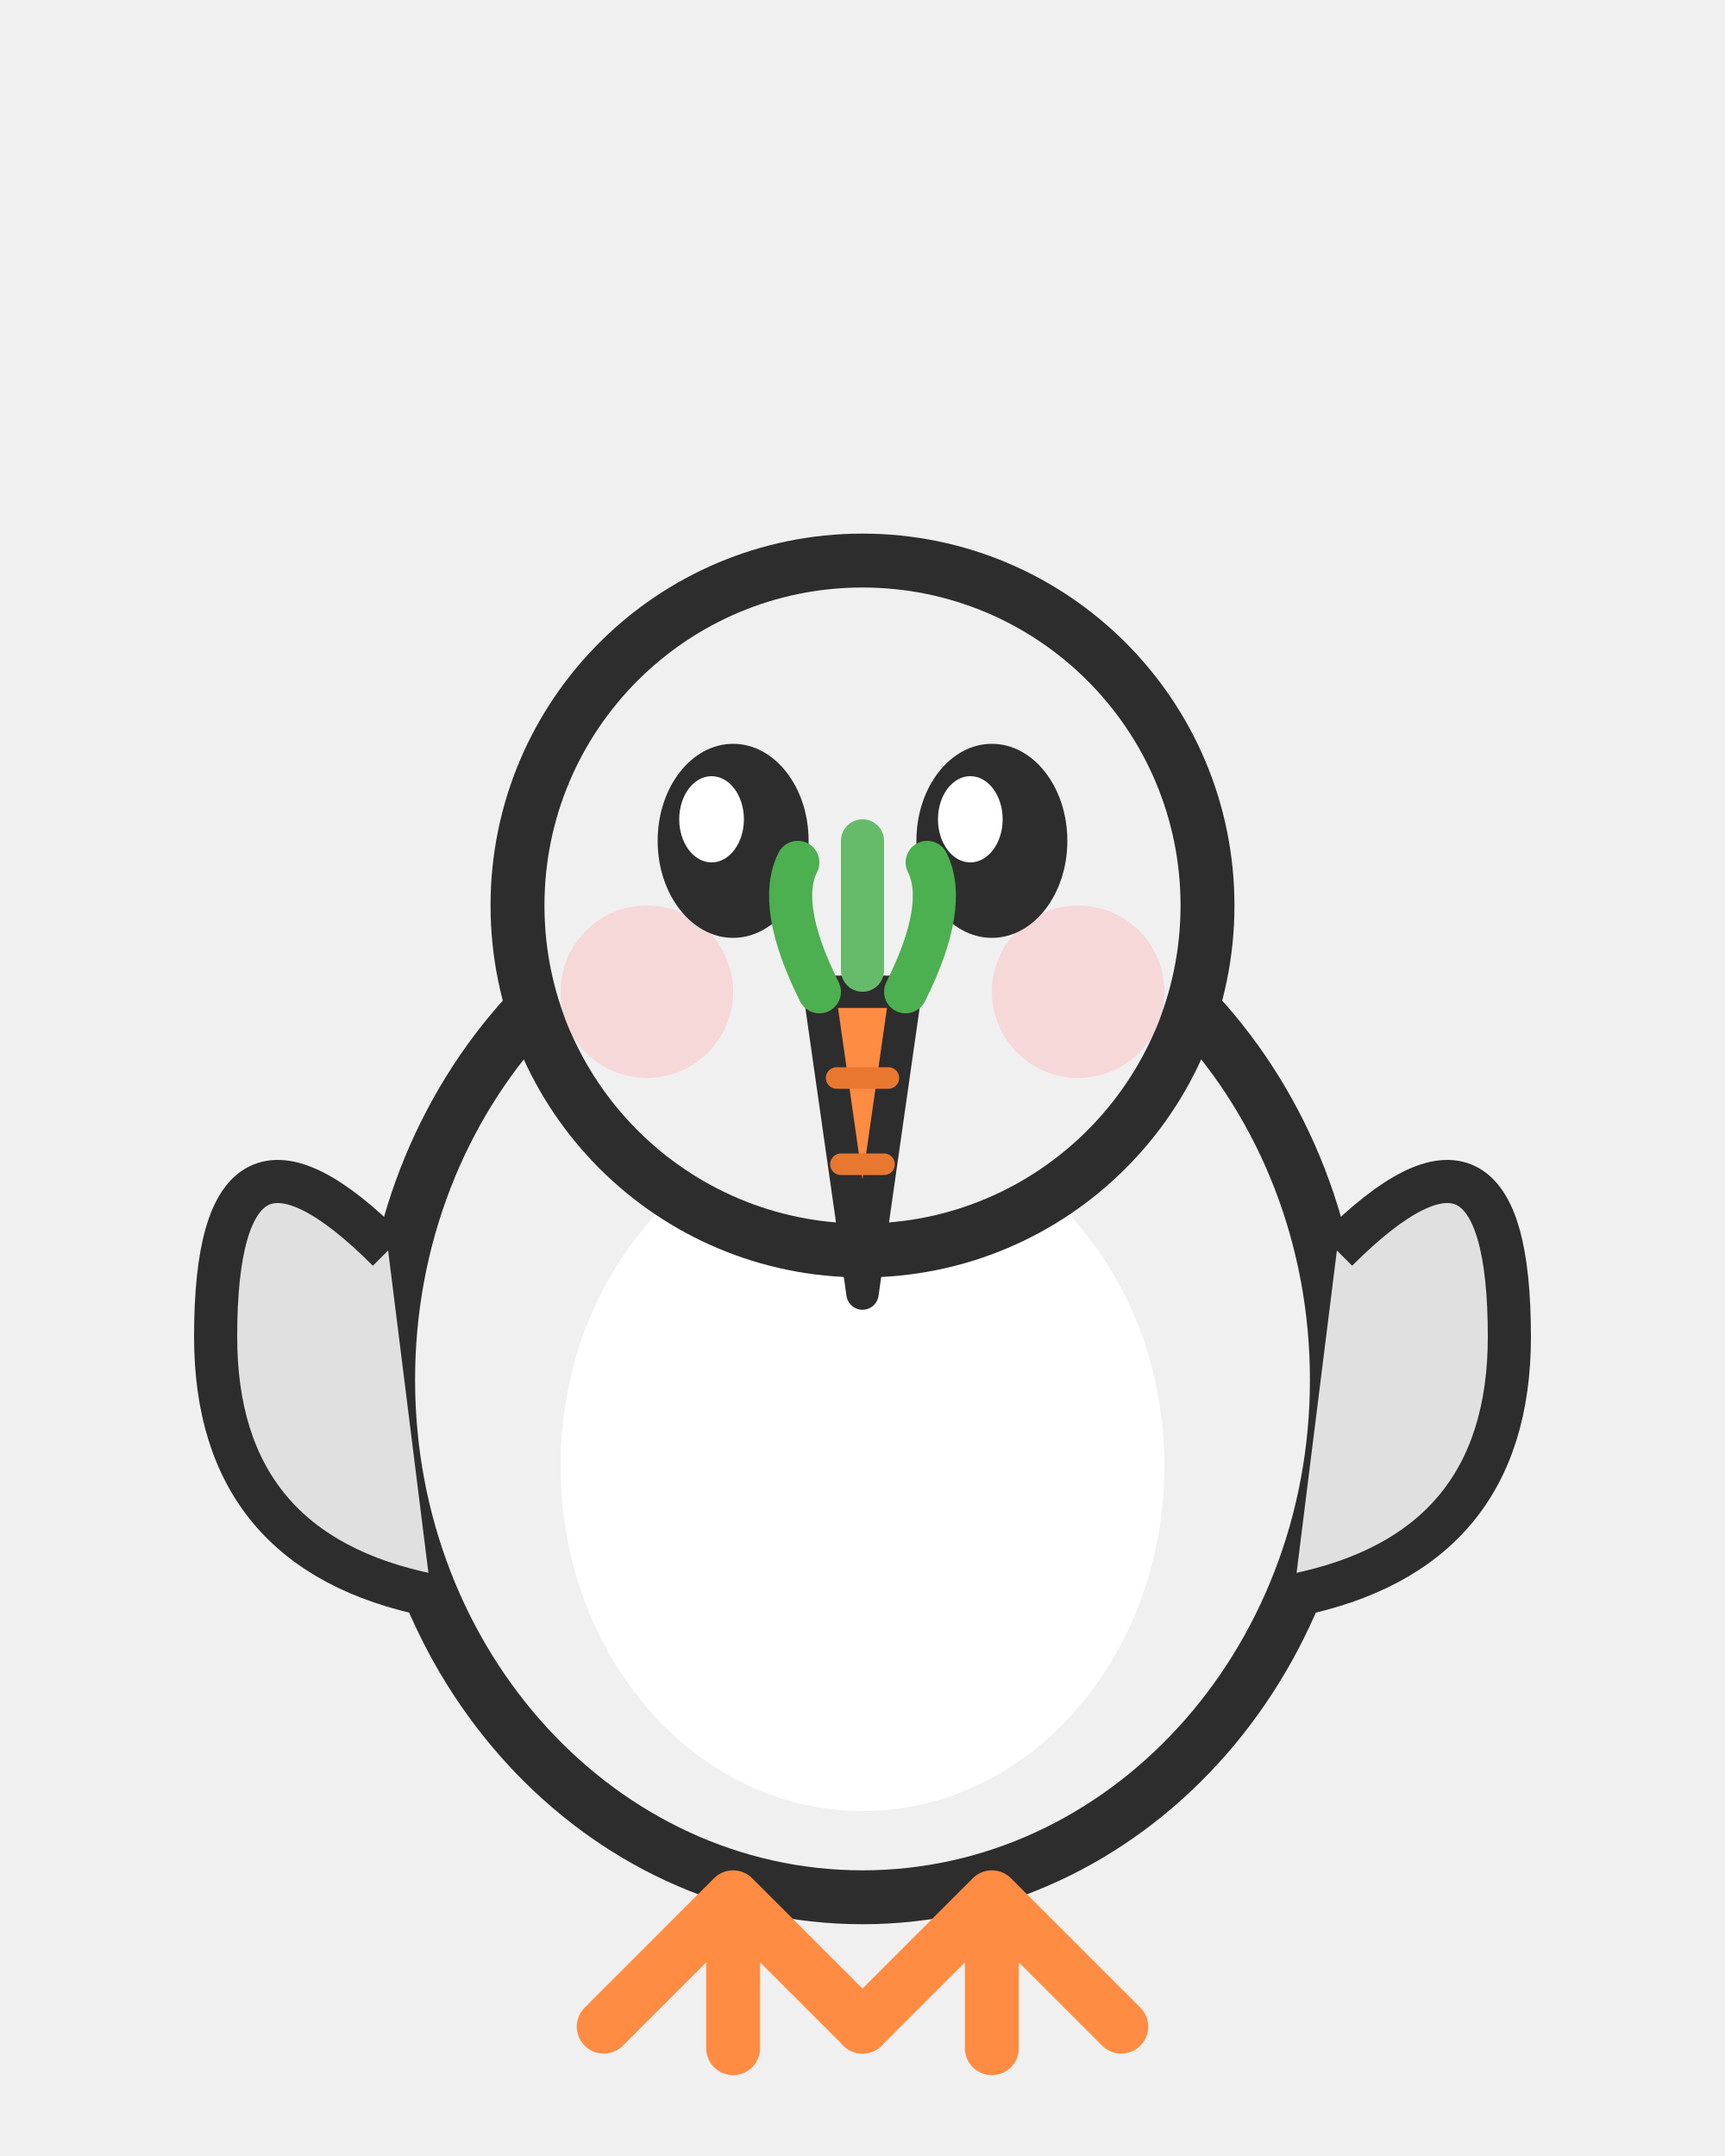
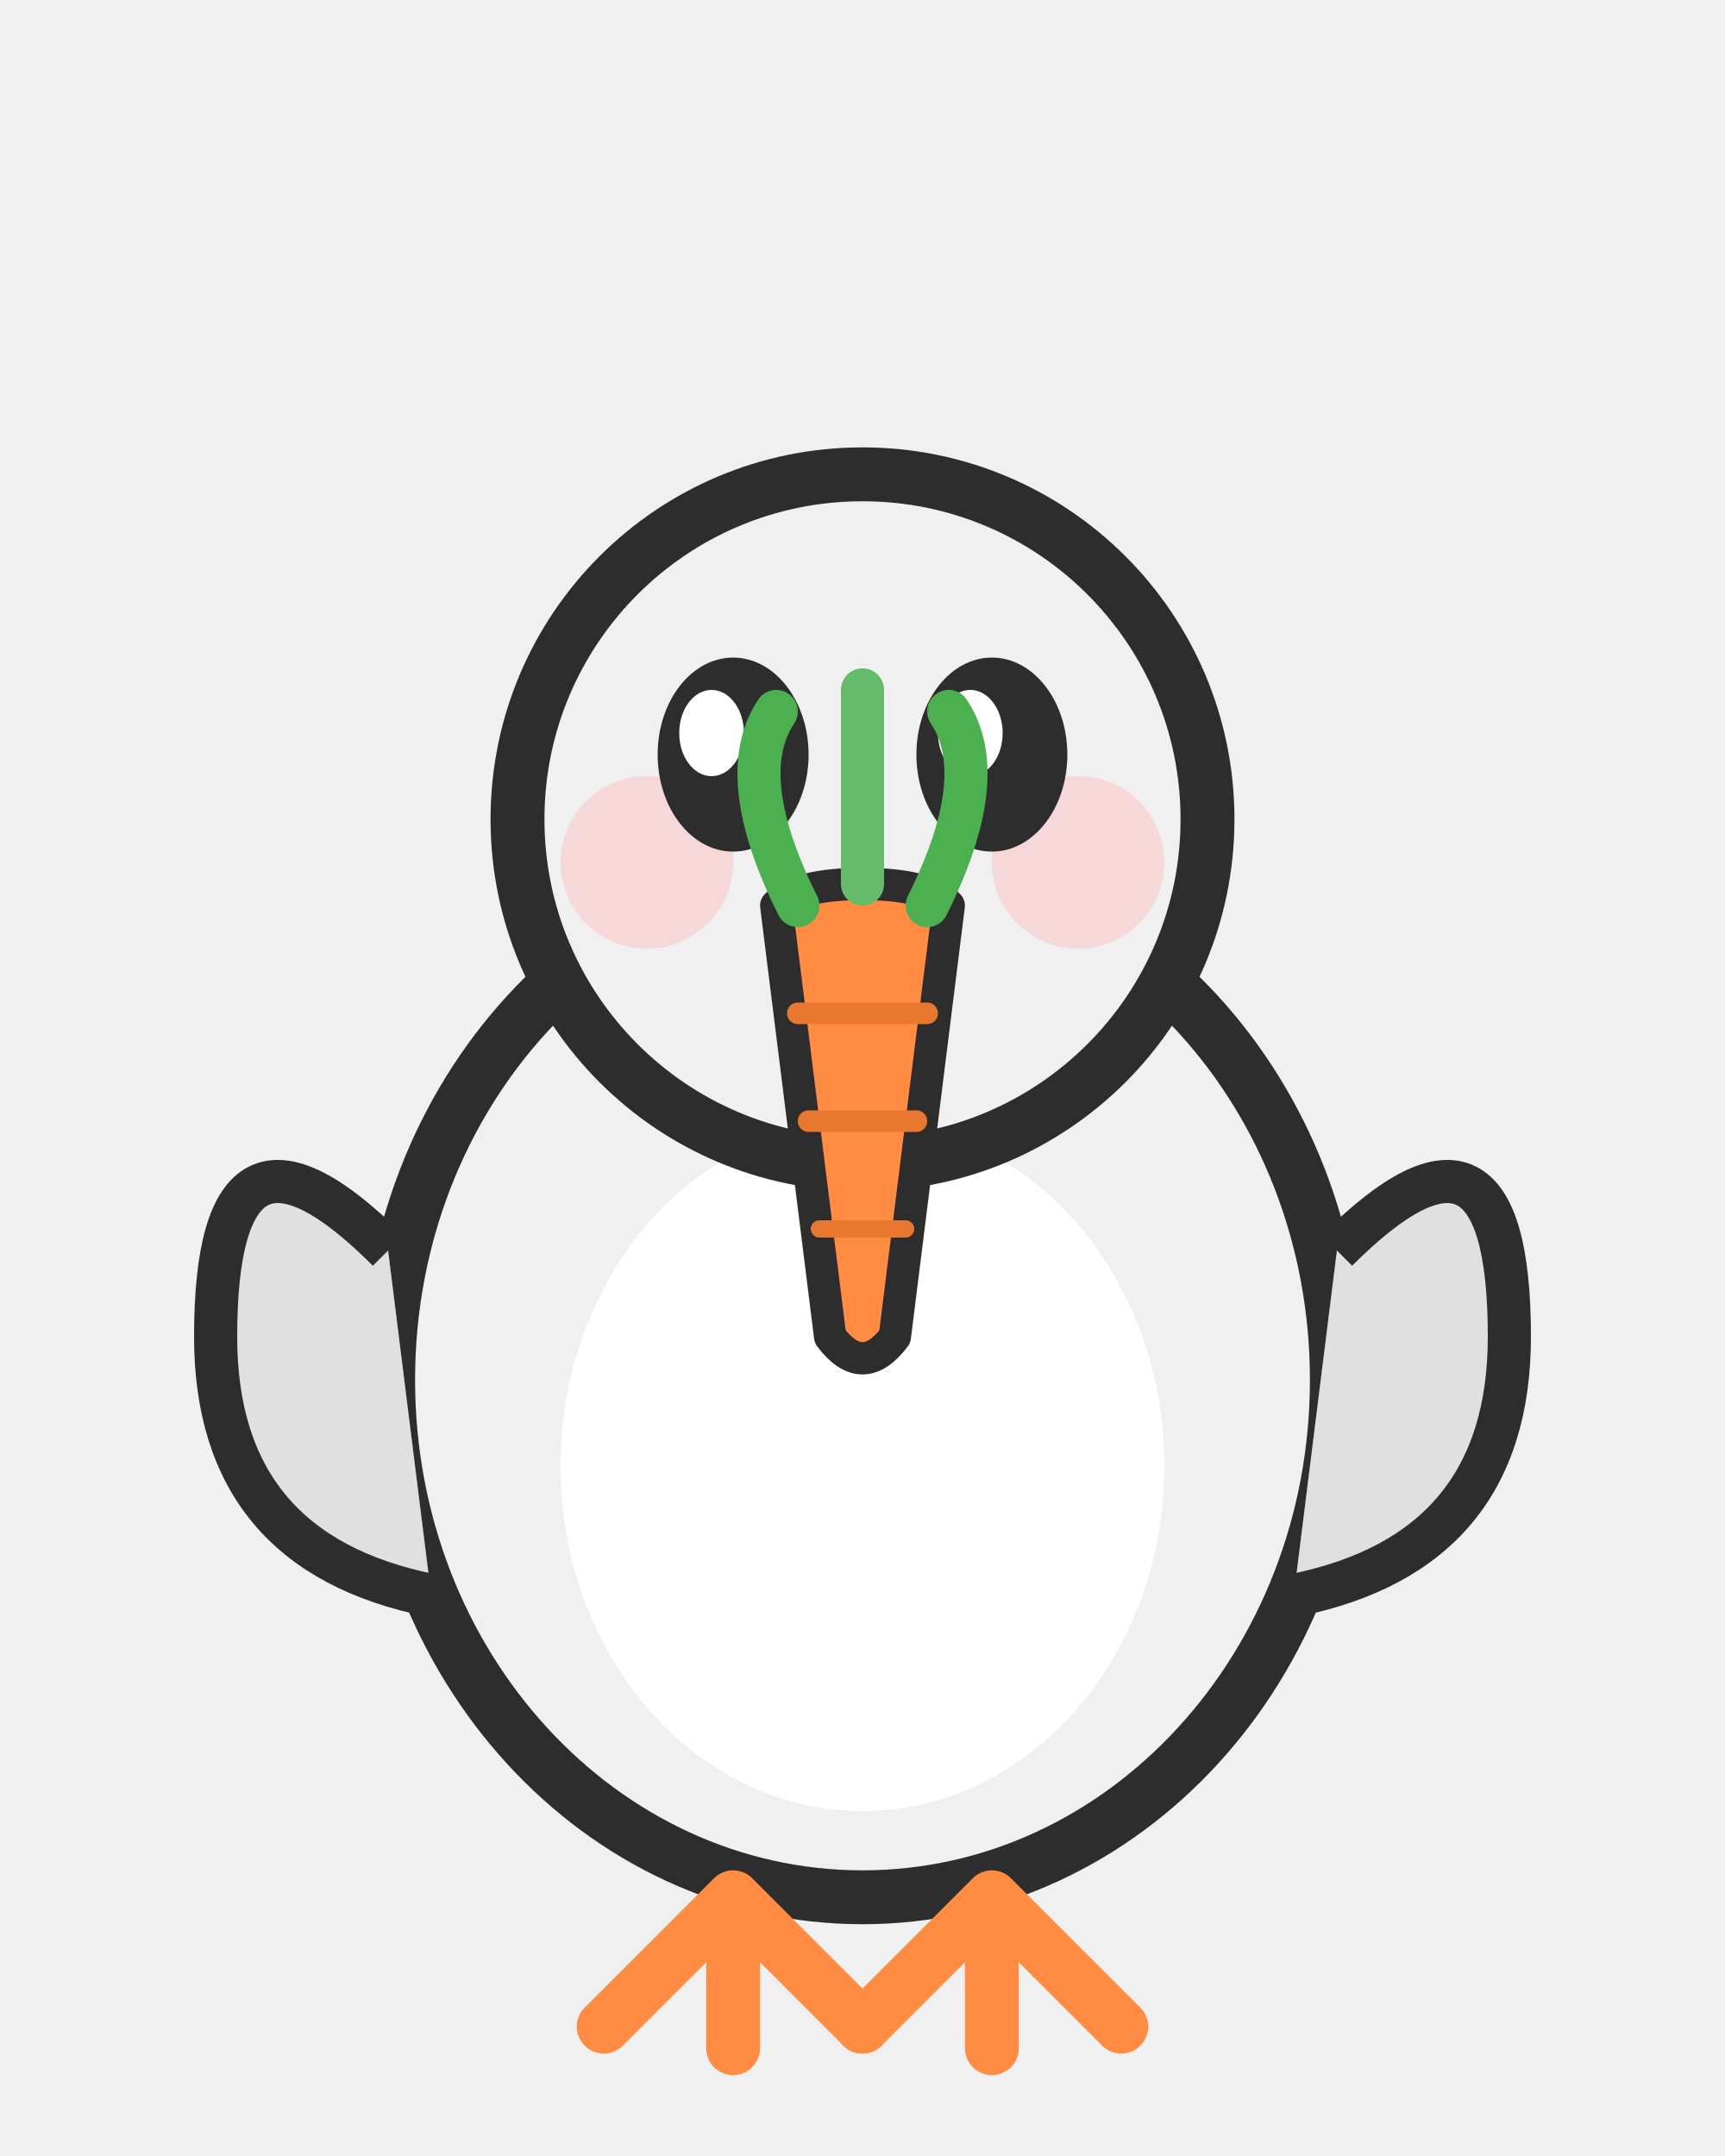
<svg xmlns="http://www.w3.org/2000/svg" viewBox="0 0 80 100" fill="none">
  <ellipse cx="40" cy="64" rx="22" ry="24" fill="#F0F0F0" stroke="#2D2D2D" stroke-width="2.5" />
  <ellipse cx="40" cy="68" rx="14" ry="16" fill="#FFFFFF" />
-   <circle cx="40" cy="42" r="16" fill="#F0F0F0" stroke="#2D2D2D" stroke-width="2.5" />
-   <circle cx="30" cy="46" r="4" fill="#FFB4B4" opacity="0.4" />
-   <circle cx="50" cy="46" r="4" fill="#FFB4B4" opacity="0.4" />
-   <ellipse cx="34" cy="39" rx="3.5" ry="4.5" fill="#2D2D2D" />
-   <ellipse cx="33" cy="38" rx="1.5" ry="2" fill="white" />
-   <ellipse cx="46" cy="39" rx="3.5" ry="4.5" fill="#2D2D2D" />
-   <ellipse cx="45" cy="38" rx="1.5" ry="2" fill="white" />
-   <path d="M38 46 L40 60 L42 46 Z" fill="#FF8C42" stroke="#2D2D2D" stroke-width="1.5" stroke-linejoin="round" />
-   <line x1="38.8" y1="50" x2="41.2" y2="50" stroke="#E87830" stroke-width="1" stroke-linecap="round" />
-   <line x1="39" y1="54" x2="41" y2="54" stroke="#E87830" stroke-width="1" stroke-linecap="round" />
-   <path d="M38 46 Q36 42 37 40" stroke="#4CAF50" stroke-width="2" fill="none" stroke-linecap="round" />
-   <path d="M40 45 Q40 41 40 39" stroke="#66BB6A" stroke-width="2" fill="none" stroke-linecap="round" />
-   <path d="M42 46 Q44 42 43 40" stroke="#4CAF50" stroke-width="2" fill="none" stroke-linecap="round" />
+   <circle cx="40" cy="38" r="16" fill="#F0F0F0" stroke="#2D2D2D" stroke-width="2.5" />
+   <circle cx="30" cy="40" r="4" fill="#FFB4B4" opacity="0.4" />
+   <circle cx="50" cy="40" r="4" fill="#FFB4B4" opacity="0.4" />
+   <ellipse cx="34" cy="35" rx="3.5" ry="4.5" fill="#2D2D2D" />
+   <ellipse cx="33" cy="34" rx="1.5" ry="2" fill="white" />
+   <ellipse cx="46" cy="35" rx="3.5" ry="4.5" fill="#2D2D2D" />
+   <ellipse cx="45" cy="34" rx="1.5" ry="2" fill="white" />
+   <path d="M36 42 Q37 41 40 41 Q43 41 44 42 L41.5 62 Q40 64 38.5 62 Z" fill="#FF8C42" stroke="#2D2D2D" stroke-width="1.5" stroke-linejoin="round" />
+   <line x1="37" y1="47" x2="43" y2="47" stroke="#E87830" stroke-width="1" stroke-linecap="round" />
+   <line x1="37.5" y1="52" x2="42.5" y2="52" stroke="#E87830" stroke-width="1" stroke-linecap="round" />
+   <line x1="38" y1="57" x2="42" y2="57" stroke="#E87830" stroke-width="0.8" stroke-linecap="round" />
+   <path d="M37 42 Q34 36 36 33" stroke="#4CAF50" stroke-width="2" fill="none" stroke-linecap="round" />
+   <path d="M40 41 Q40 35 40 32" stroke="#66BB6A" stroke-width="2" fill="none" stroke-linecap="round" />
+   <path d="M43 42 Q46 36 44 33" stroke="#4CAF50" stroke-width="2" fill="none" stroke-linecap="round" />
  <path d="M18 58 Q10 50 10 62 Q10 72 20 74" fill="#E0E0E0" stroke="#2D2D2D" stroke-width="2" />
  <path d="M62 58 Q70 50 70 62 Q70 72 60 74" fill="#E0E0E0" stroke="#2D2D2D" stroke-width="2" />
  <path d="M34 88 L28 94 M34 88 L34 95 M34 88 L40 94" stroke="#FF8C42" stroke-width="2.5" stroke-linecap="round" />
  <path d="M46 88 L40 94 M46 88 L46 95 M46 88 L52 94" stroke="#FF8C42" stroke-width="2.5" stroke-linecap="round" />
</svg>
